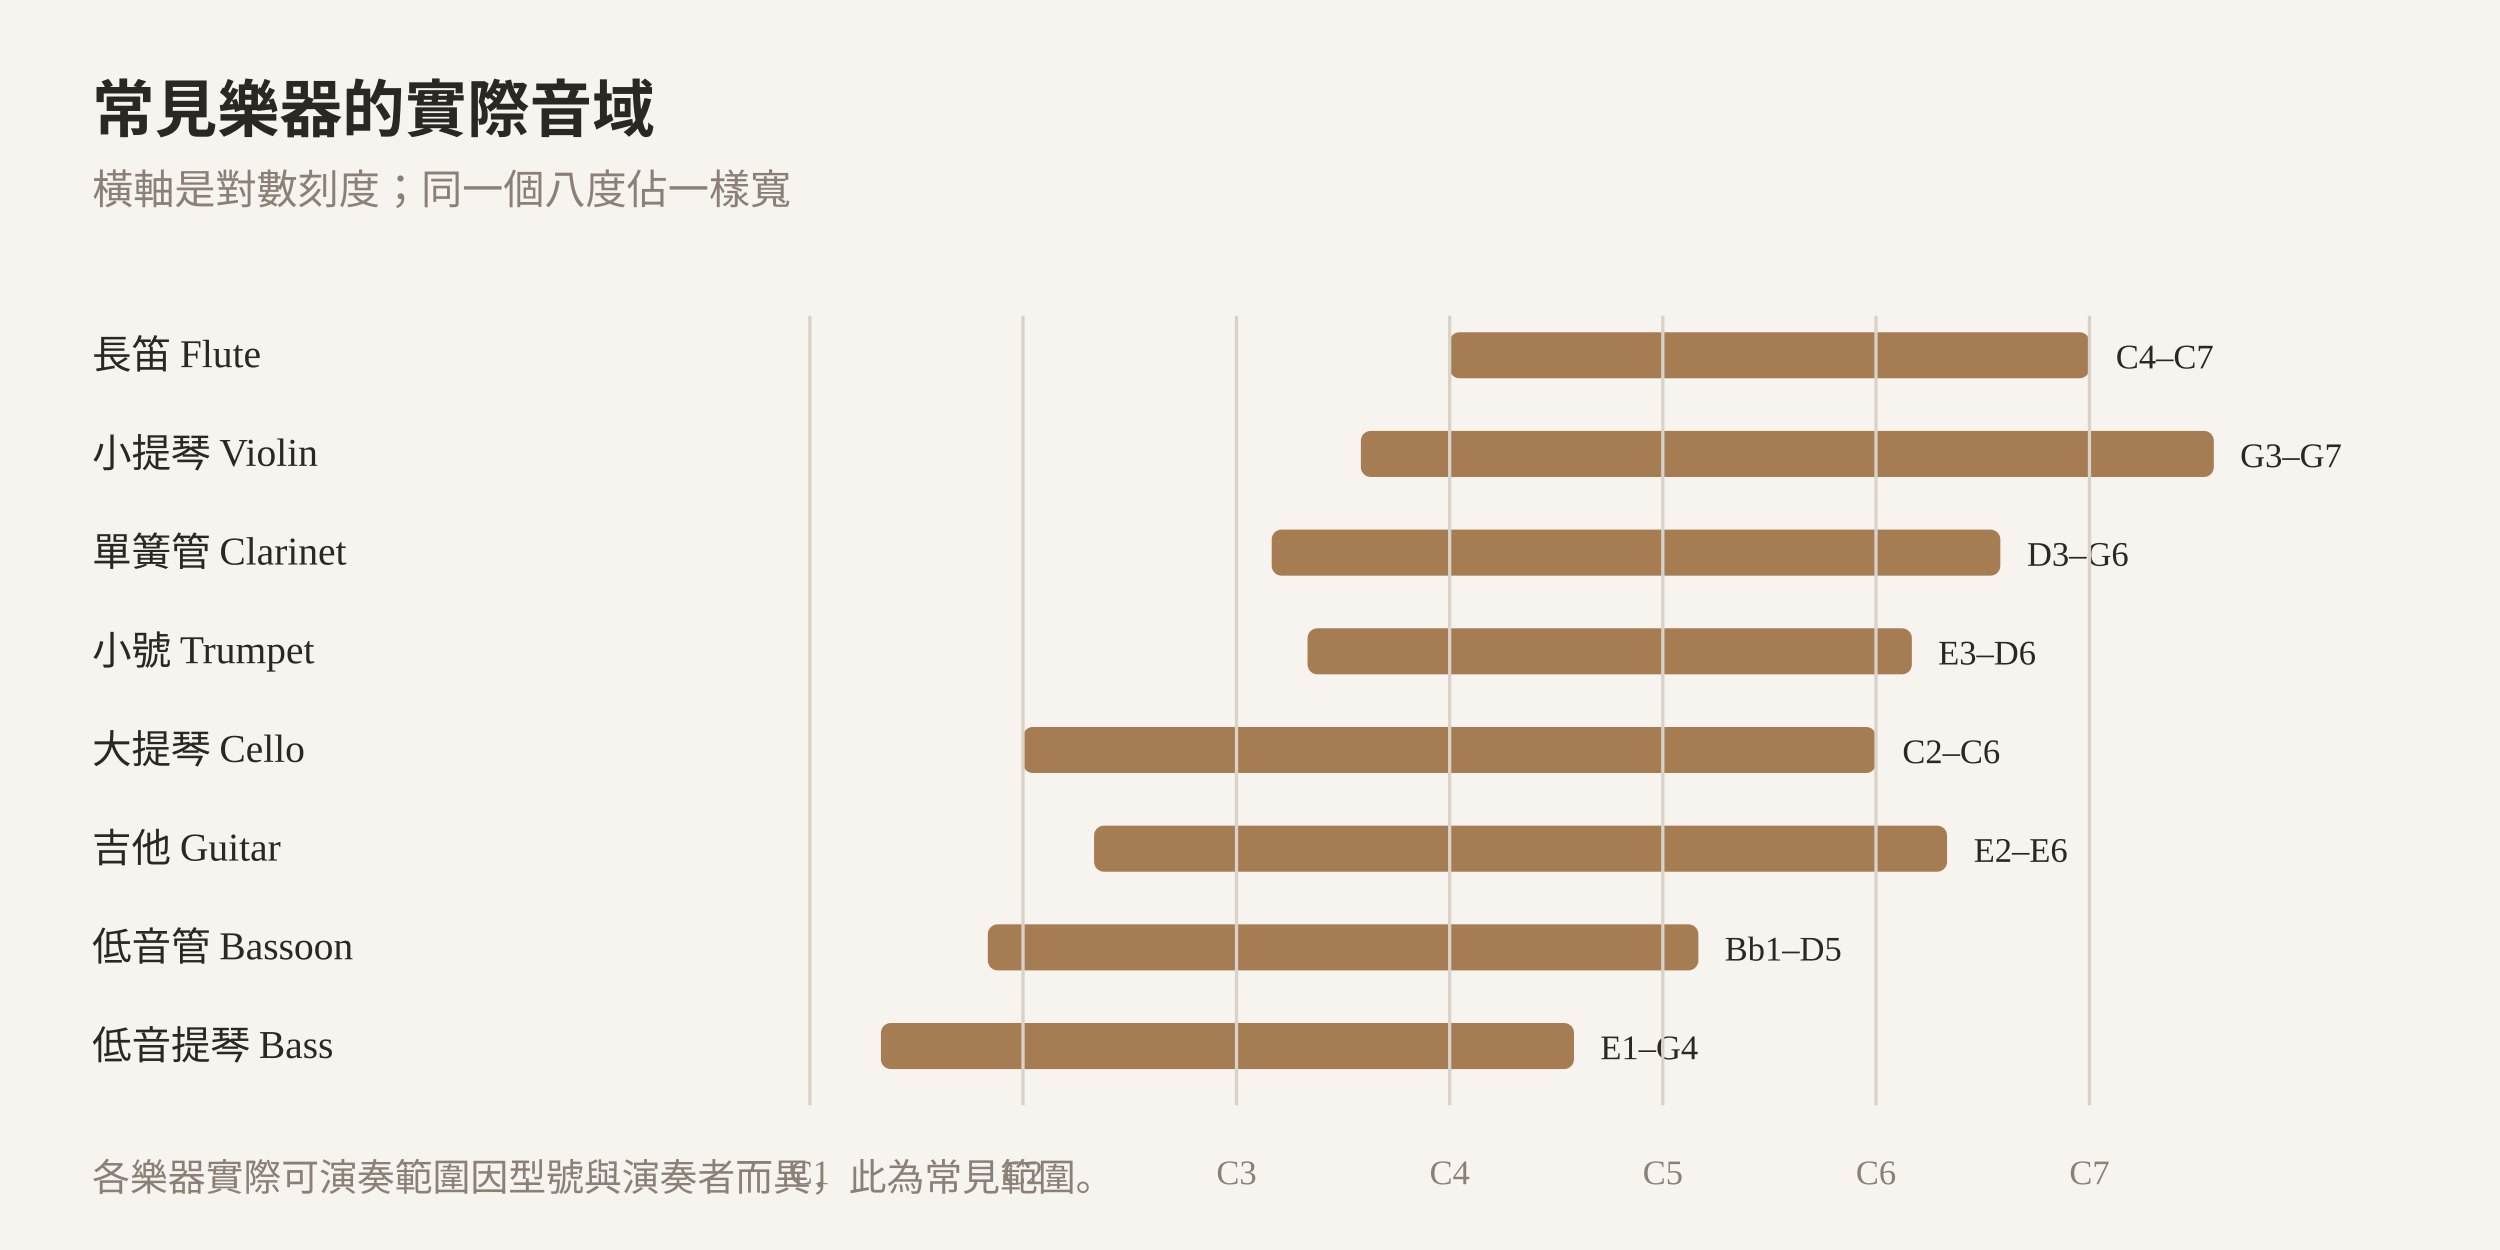
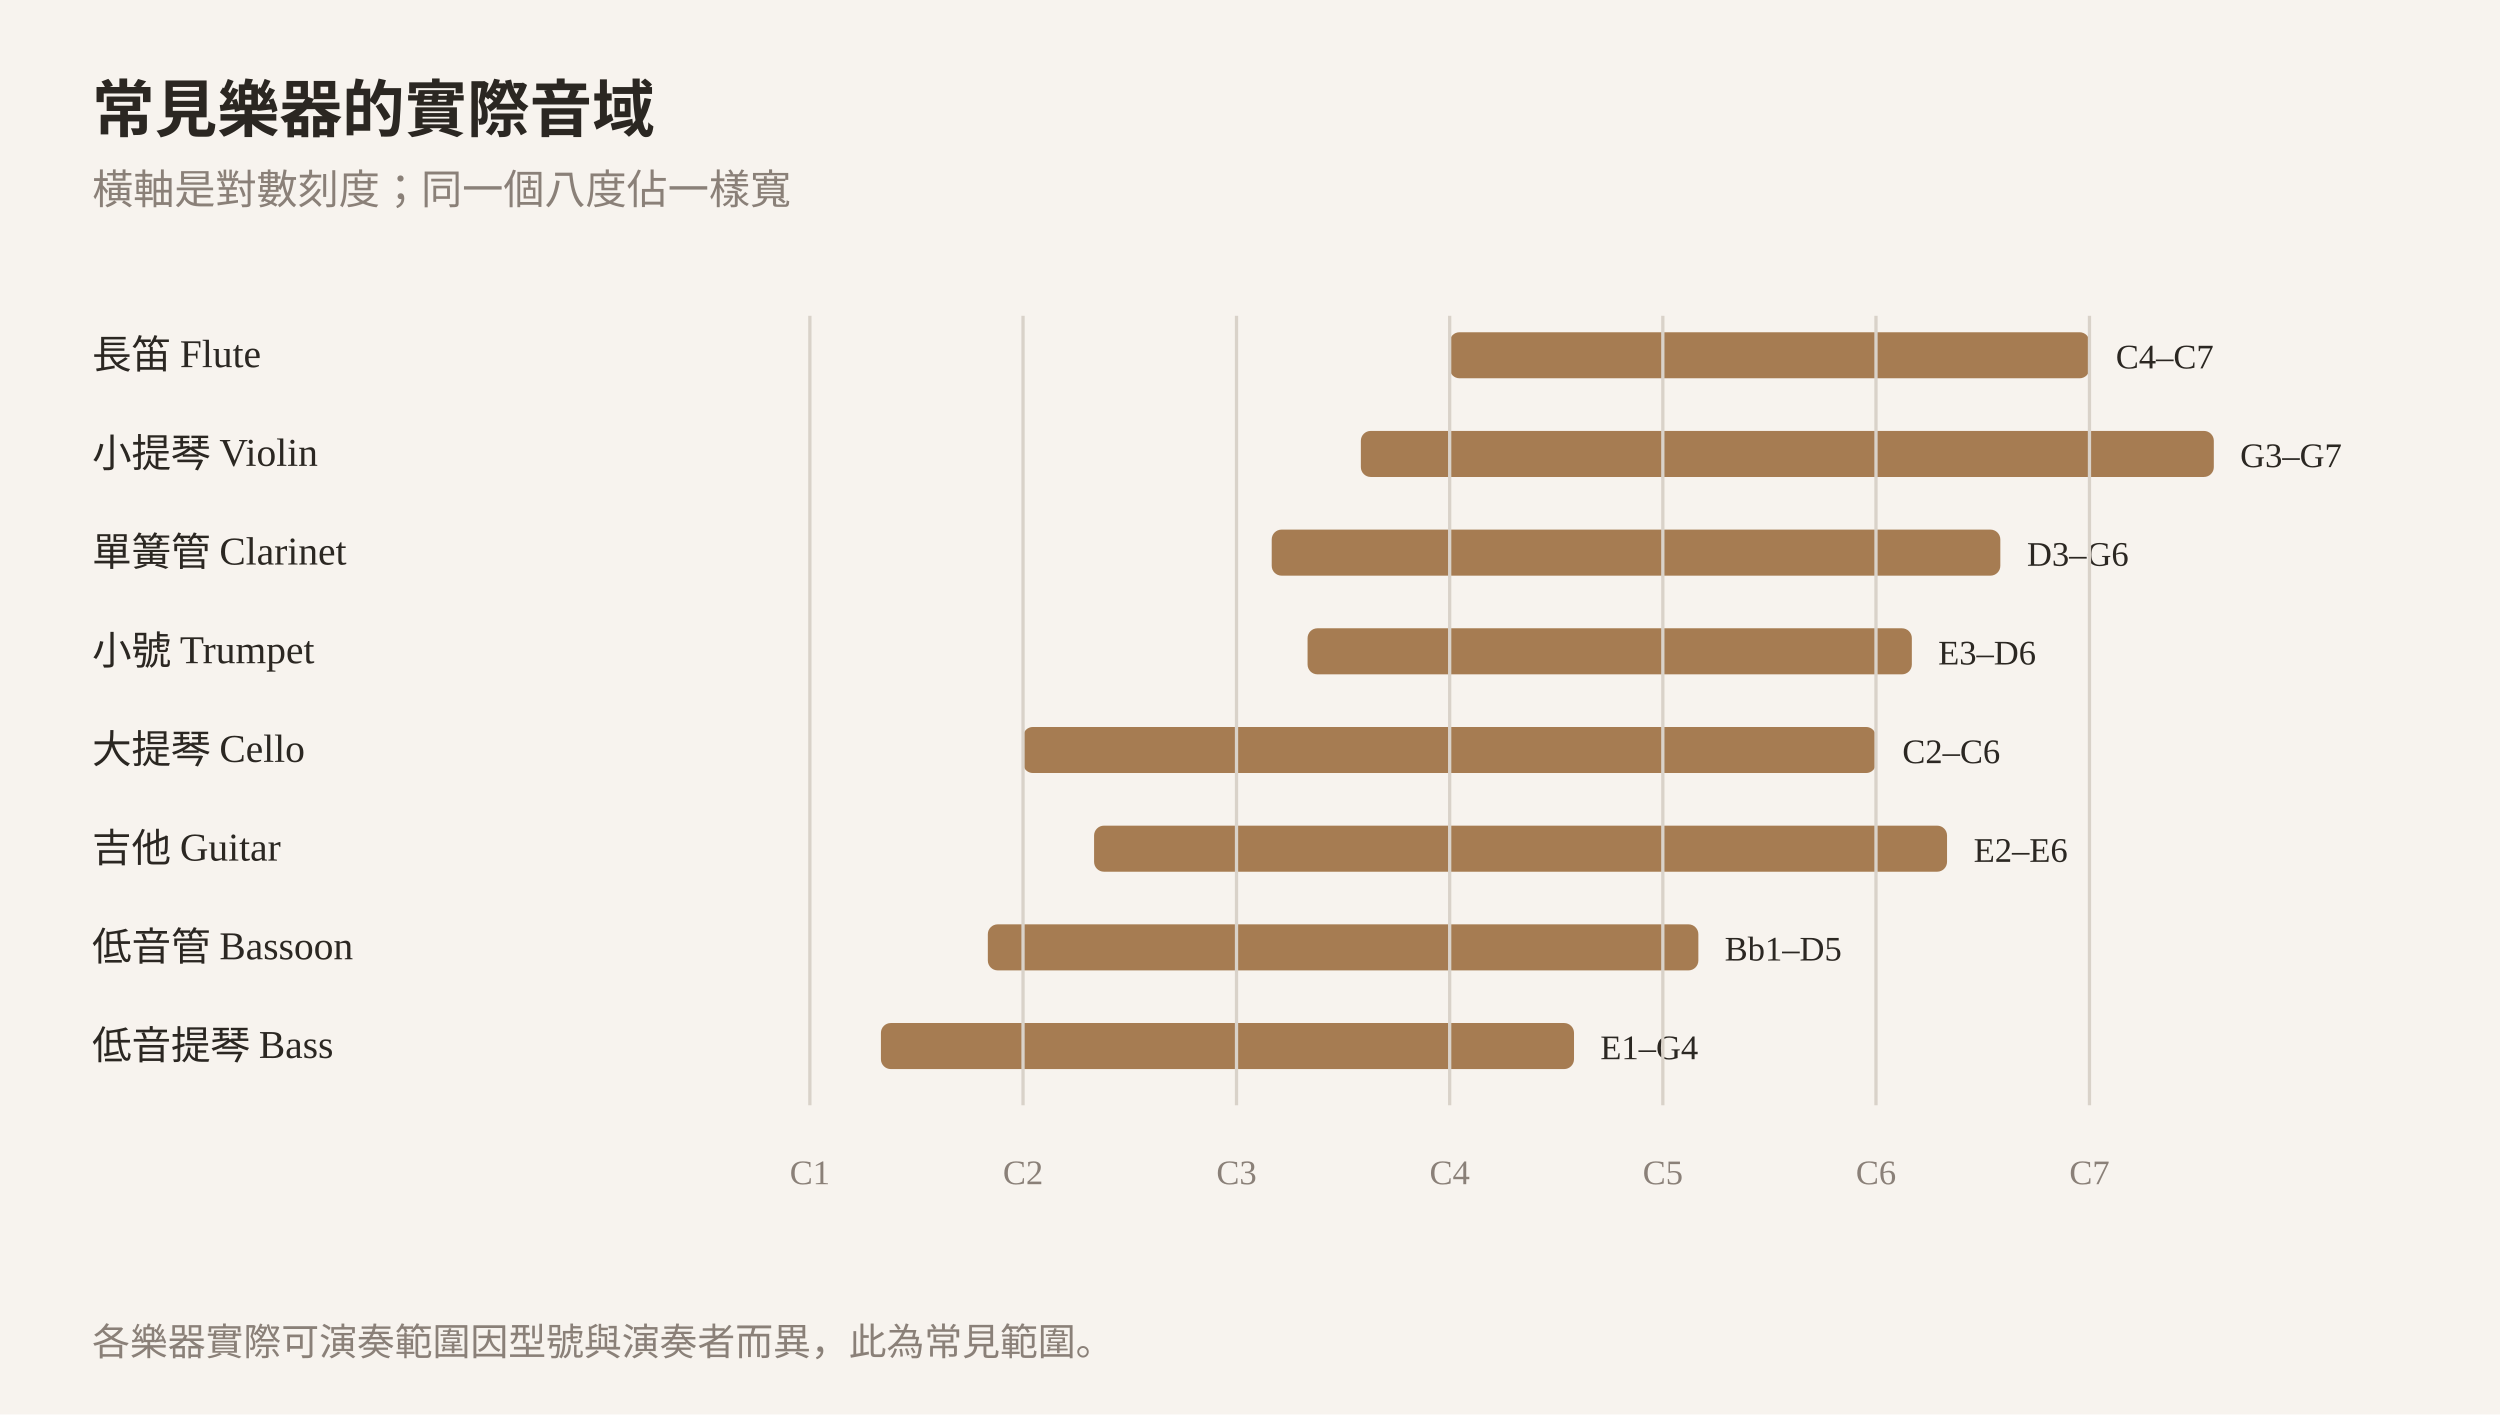
- <svg xmlns="http://www.w3.org/2000/svg" viewBox="0 0 760 380" width="100%" role="img" aria-label="常見樂器的實際音域">
-   <rect width="760" height="380" fill="#f7f3ee" />
+ <svg xmlns="http://www.w3.org/2000/svg" viewBox="0 0 760 430" width="100%" role="img" aria-label="常見樂器的實際音域">
+   <rect width="760" height="430" fill="#f7f3ee" />
  <text x="28.0" y="40.0" font-size="19" text-anchor="start" fill="#2b2722" font-weight="700">常見樂器的實際音域</text>
  <text x="28.0" y="62.0" font-size="12.5" text-anchor="start" fill="#8a8078" font-weight="400">橫軸是對數刻度；同一個八度佔一樣寬</text>
  <text x="28.0" y="112.0" font-size="12" text-anchor="start" fill="#2b2722" font-weight="400">長笛 Flute</text>
  <rect x="440.7" y="101.0" width="194.5" height="14.0" rx="3" fill="#A67C52" stroke="none" stroke-width="1.4" />
  <text x="643.2" y="112.0" font-size="10.5" text-anchor="#8a8078" fill="#2b2722" font-weight="400">C4–C7</text>
  <text x="28.0" y="142.0" font-size="12" text-anchor="start" fill="#2b2722" font-weight="400">小提琴 Violin</text>
  <rect x="413.7" y="131.0" width="259.3" height="14.0" rx="3" fill="#A67C52" stroke="none" stroke-width="1.4" />
  <text x="681.0" y="142.0" font-size="10.5" text-anchor="#8a8078" fill="#2b2722" font-weight="400">G3–G7</text>
  <text x="28.0" y="172.0" font-size="12" text-anchor="start" fill="#2b2722" font-weight="400">單簧管 Clarinet</text>
  <rect x="386.6" y="161.0" width="221.5" height="14.0" rx="3" fill="#A67C52" stroke="none" stroke-width="1.4" />
  <text x="616.2" y="172.0" font-size="10.5" text-anchor="#8a8078" fill="#2b2722" font-weight="400">D3–G6</text>
  <text x="28.0" y="202.0" font-size="12" text-anchor="start" fill="#2b2722" font-weight="400">小號 Trumpet</text>
  <rect x="397.5" y="191.0" width="183.7" height="14.0" rx="3" fill="#A67C52" stroke="none" stroke-width="1.4" />
  <text x="589.2" y="202.0" font-size="10.5" text-anchor="#8a8078" fill="#2b2722" font-weight="400">E3–D6</text>
  <text x="28.0" y="232.0" font-size="12" text-anchor="start" fill="#2b2722" font-weight="400">大提琴 Cello</text>
  <rect x="311.0" y="221.0" width="259.3" height="14.0" rx="3" fill="#A67C52" stroke="none" stroke-width="1.4" />
  <text x="578.3" y="232.0" font-size="10.5" text-anchor="#8a8078" fill="#2b2722" font-weight="400">C2–C6</text>
  <text x="28.0" y="262.0" font-size="12" text-anchor="start" fill="#2b2722" font-weight="400">吉他 Guitar</text>
  <rect x="332.6" y="251.0" width="259.3" height="14.0" rx="3" fill="#A67C52" stroke="none" stroke-width="1.4" />
  <text x="600.0" y="262.0" font-size="10.5" text-anchor="#8a8078" fill="#2b2722" font-weight="400">E2–E6</text>
  <text x="28.0" y="292.0" font-size="12" text-anchor="start" fill="#2b2722" font-weight="400">低音管 Bassoon</text>
  <rect x="300.3" y="281.0" width="216.0" height="14.0" rx="3" fill="#A67C52" stroke="none" stroke-width="1.4" />
  <text x="524.3" y="292.0" font-size="10.5" text-anchor="#8a8078" fill="#2b2722" font-weight="400">Bb1–D5</text>
  <text x="28.0" y="322.0" font-size="12" text-anchor="start" fill="#2b2722" font-weight="400">低音提琴 Bass</text>
  <rect x="267.8" y="311.0" width="210.7" height="14.0" rx="3" fill="#A67C52" stroke="none" stroke-width="1.4" />
  <text x="486.5" y="322.0" font-size="10.5" text-anchor="#8a8078" fill="#2b2722" font-weight="400">E1–G4</text>
  <line x1="246.2" y1="96.0" x2="246.2" y2="336.0" stroke="#d9d2c9" stroke-width="1" />
  <text x="246.2" y="360.0" font-size="10.5" text-anchor="middle" fill="#8a8078" font-weight="400">C1</text>
  <line x1="311.0" y1="96.0" x2="311.0" y2="336.0" stroke="#d9d2c9" stroke-width="1" />
  <text x="311.0" y="360.0" font-size="10.5" text-anchor="middle" fill="#8a8078" font-weight="400">C2</text>
  <line x1="375.9" y1="96.0" x2="375.9" y2="336.0" stroke="#d9d2c9" stroke-width="1" />
  <text x="375.9" y="360.0" font-size="10.5" text-anchor="middle" fill="#8a8078" font-weight="400">C3</text>
  <line x1="440.7" y1="96.0" x2="440.7" y2="336.0" stroke="#d9d2c9" stroke-width="1" />
  <text x="440.7" y="360.0" font-size="10.5" text-anchor="middle" fill="#8a8078" font-weight="400">C4</text>
  <line x1="505.5" y1="96.0" x2="505.5" y2="336.0" stroke="#d9d2c9" stroke-width="1" />
  <text x="505.5" y="360.0" font-size="10.5" text-anchor="middle" fill="#8a8078" font-weight="400">C5</text>
  <line x1="570.3" y1="96.0" x2="570.3" y2="336.0" stroke="#d9d2c9" stroke-width="1" />
  <text x="570.3" y="360.0" font-size="10.5" text-anchor="middle" fill="#8a8078" font-weight="400">C6</text>
  <line x1="635.2" y1="96.0" x2="635.2" y2="336.0" stroke="#d9d2c9" stroke-width="1" />
  <text x="635.2" y="360.0" font-size="10.5" text-anchor="middle" fill="#8a8078" font-weight="400">C7</text>
  <text x="704.0" y="96.0" font-size="11" text-anchor="start" fill="#2b2722" font-weight="400" />
-   <text x="28.0" y="362.0" font-size="11.5" text-anchor="start" fill="#8a8078" font-weight="400">各樂器實際可演奏範圍因型號與演奏者而異，此為常見範圍。</text>
+   <text x="28.0" y="412.0" font-size="11.5" text-anchor="start" fill="#8a8078" font-weight="400">各樂器實際可演奏範圍因型號與演奏者而異，此為常見範圍。</text>
</svg>
